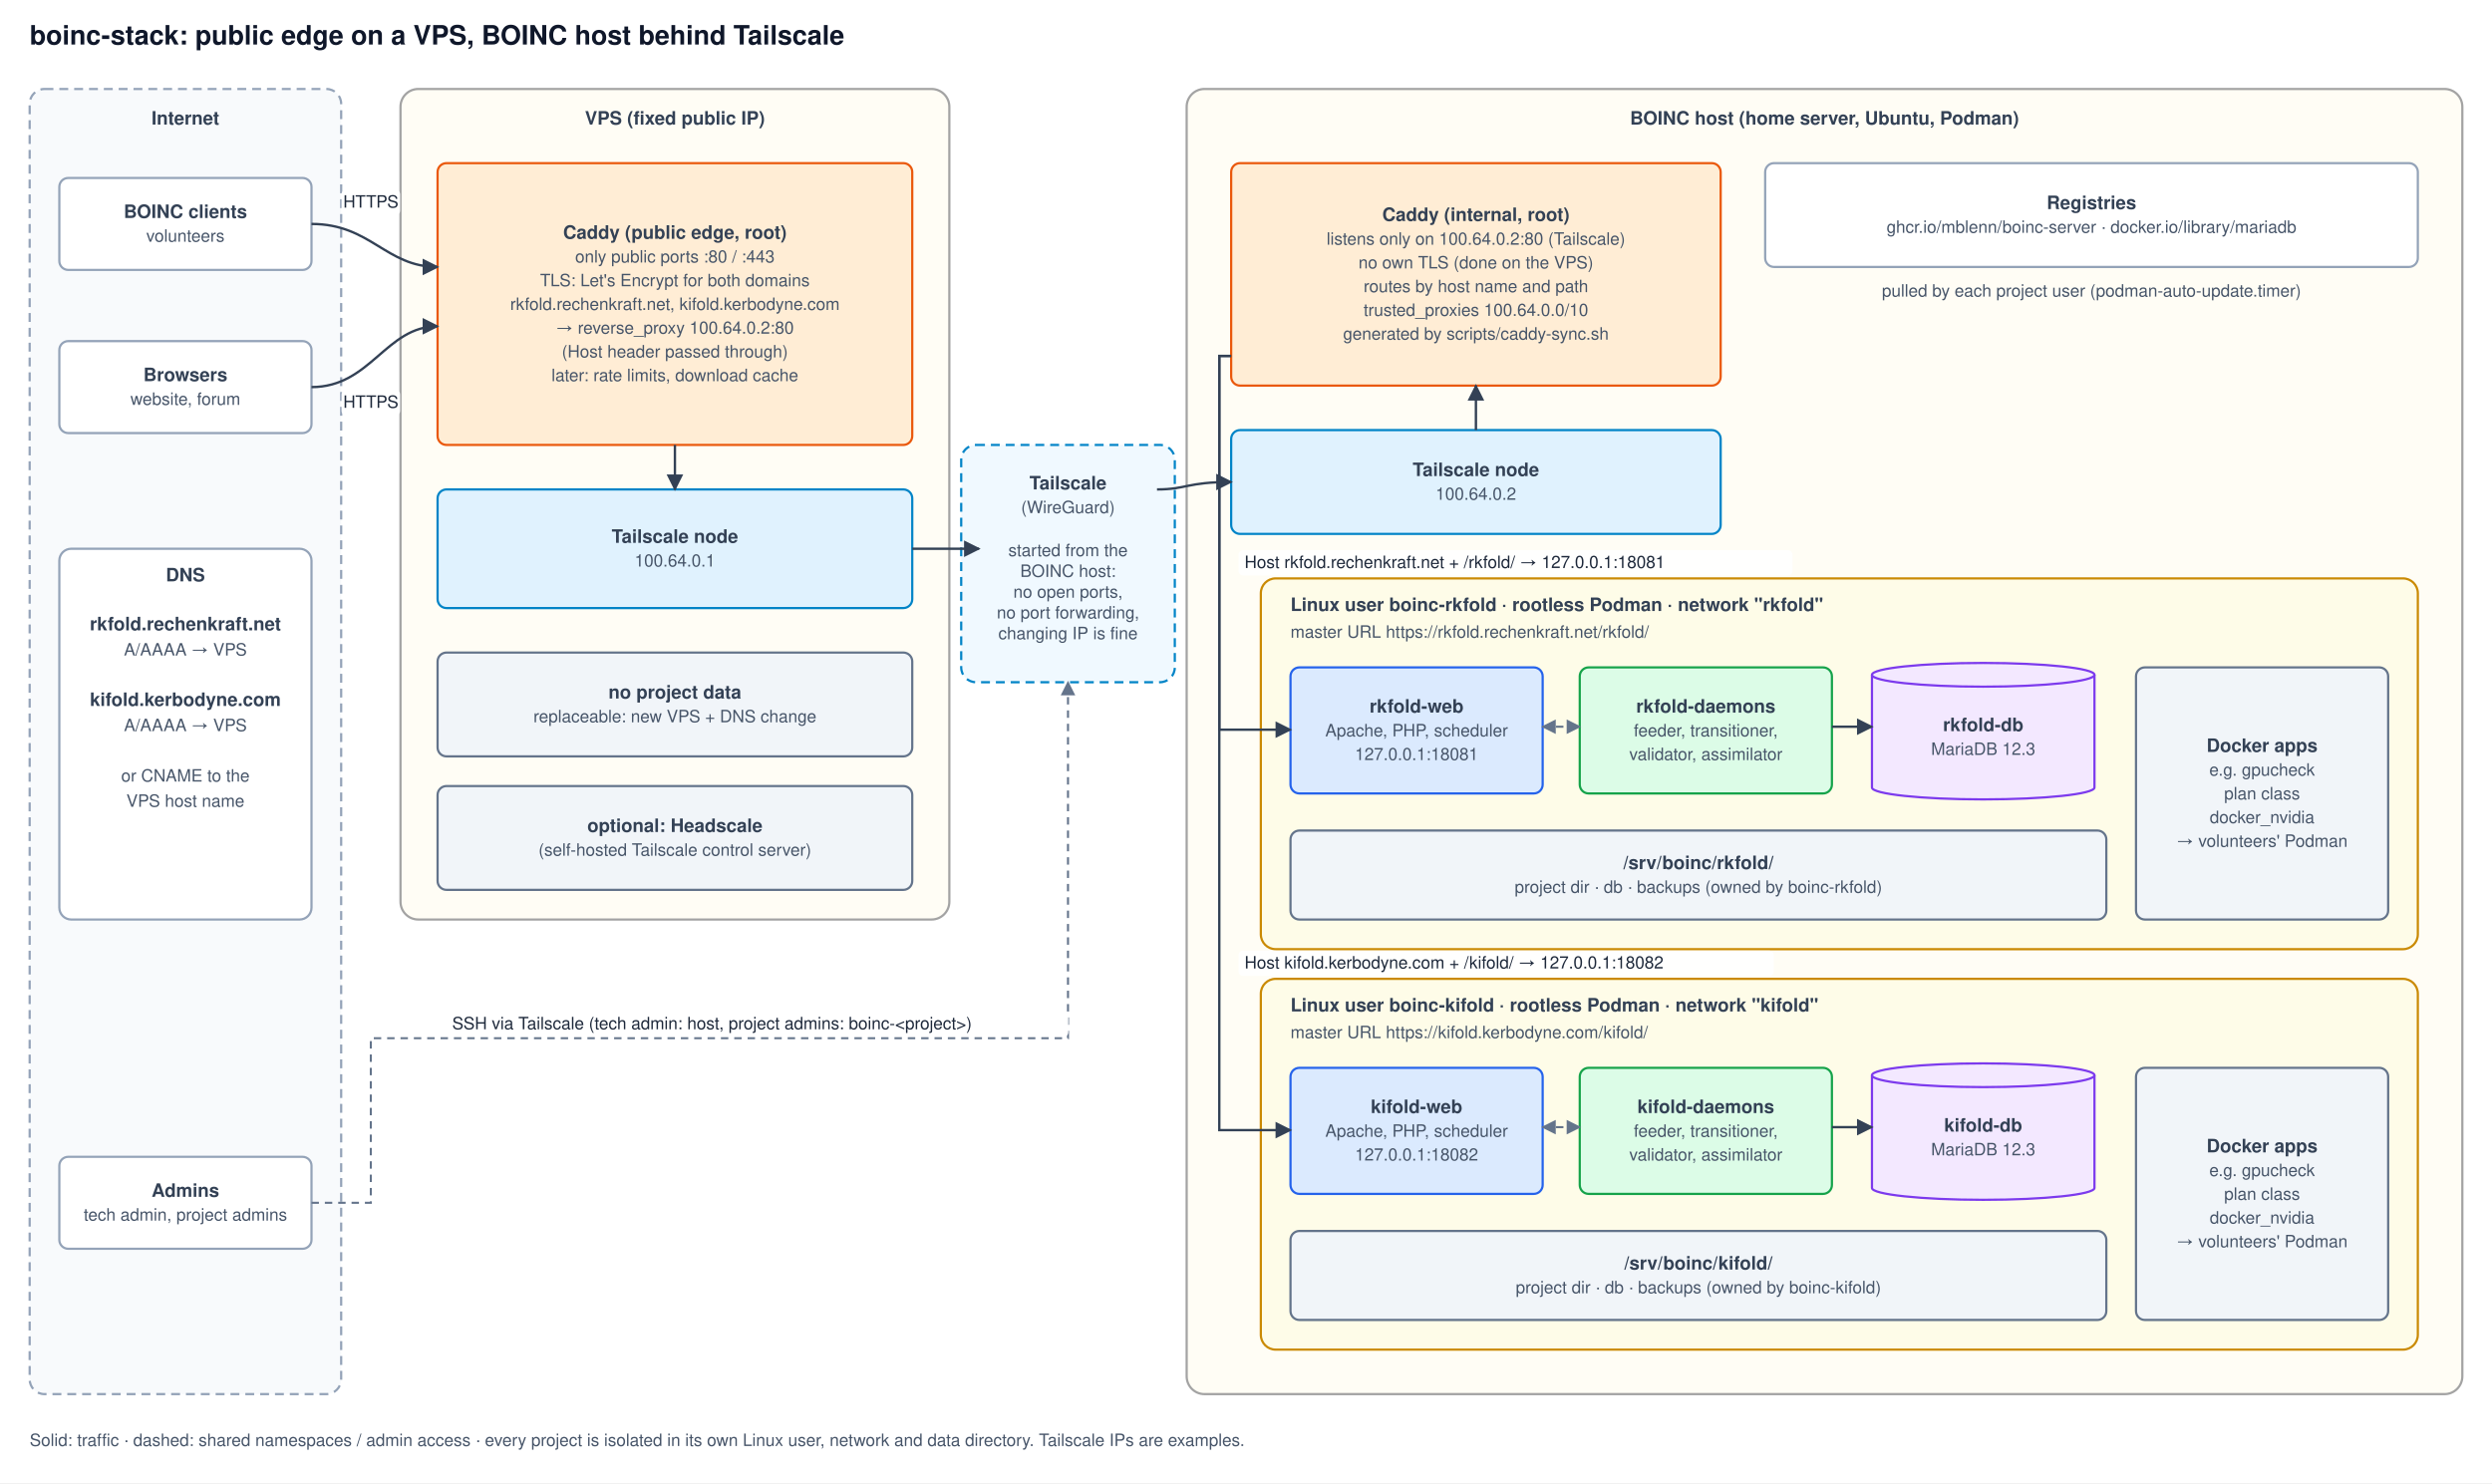
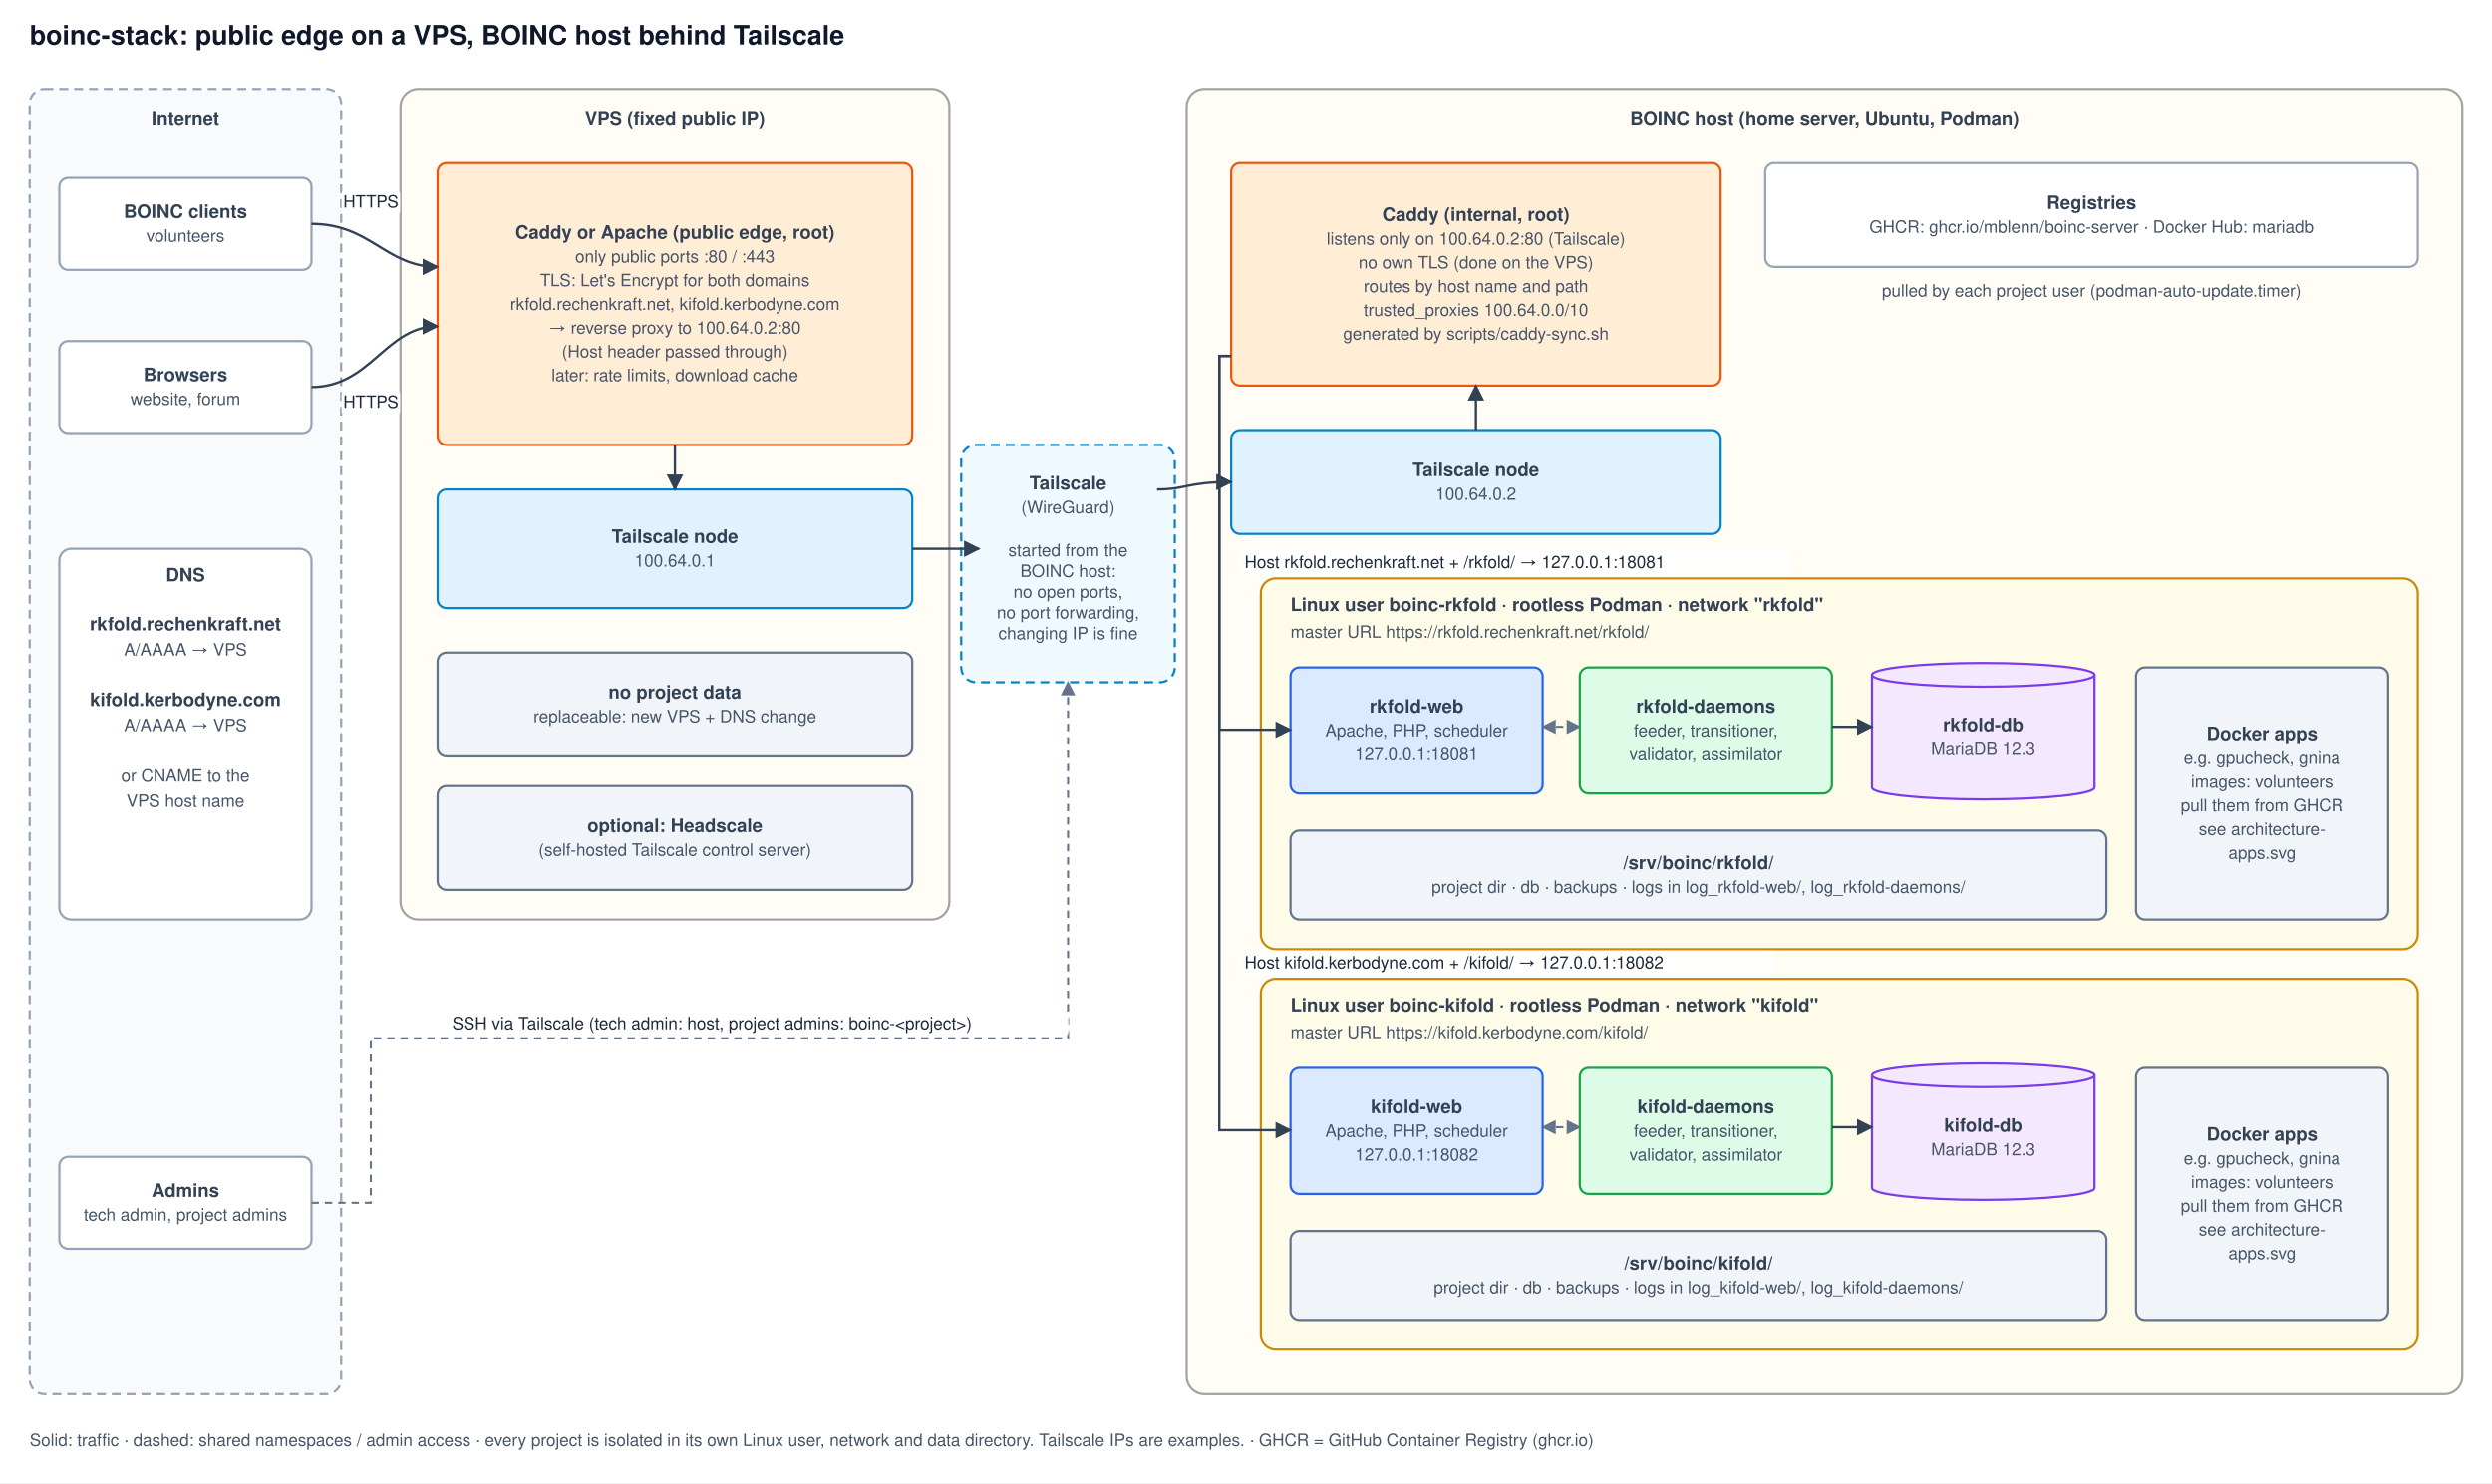
<svg xmlns="http://www.w3.org/2000/svg" width="1680" height="1000" viewBox="0 0 1680 1000" font-family="Helvetica, Arial, sans-serif" font-size="13">
  <defs>
    <marker id="ar" viewBox="0 0 10 10" refX="9" refY="5" markerWidth="7" markerHeight="7" orient="auto-start-reverse">
      <path d="M0,0 L10,5 L0,10 z" fill="#334155" />
    </marker>
    <marker id="ad" viewBox="0 0 10 10" refX="9" refY="5" markerWidth="7" markerHeight="7" orient="auto-start-reverse">
      <path d="M0,0 L10,5 L0,10 z" fill="#64748b" />
    </marker>
    <style>.t{fill:#0f172a}.s{fill:#475569;font-size:11.5px}.hs{font-weight:700;font-size:12.5px;fill:#334155}
.ln{stroke:#334155;stroke-width:1.6;fill:none}.dl{stroke:#64748b;stroke-width:1.4;fill:none;stroke-dasharray:5 4}
.lb{font-size:11.5px;fill:#1e293b}</style>
  </defs>
  <rect width="1680" height="1000" fill="#fff" />
  <text x="20" y="30" style="font-size:18px;font-weight:700;fill:#0f172a">boinc-stack: public edge on a VPS, BOINC host behind Tailscale</text>
  <rect x="20" y="60" width="210" height="880" rx="10" fill="#f8fafc" stroke="#94a3b8" stroke-width="1.5" stroke-dasharray="6 4" />
  <text x="125" y="84" text-anchor="middle" class="hs">Internet</text>
  <rect x="40" y="120" width="170" height="62" rx="6" fill="#fff" stroke="#94a3b8" stroke-width="1.5" />
  <text x="125.0" y="147.0" text-anchor="middle" class="hs">BOINC clients</text>
  <text x="125.0" y="163.0" text-anchor="middle" class="s">volunteers</text>
  <rect x="40" y="230" width="170" height="62" rx="6" fill="#fff" stroke="#94a3b8" stroke-width="1.5" />
  <text x="125.0" y="257.0" text-anchor="middle" class="hs">Browsers</text>
  <text x="125.0" y="273.0" text-anchor="middle" class="s">website, forum</text>
  <rect x="40" y="780" width="170" height="62" rx="6" fill="#fff" stroke="#94a3b8" stroke-width="1.5" />
  <text x="125.0" y="807.0" text-anchor="middle" class="hs">Admins</text>
  <text x="125.0" y="823.0" text-anchor="middle" class="s">tech admin, project admins</text>
  <rect x="40" y="370" width="170" height="250" rx="8" fill="#ffffff" stroke="#94a3b8" stroke-width="1.5" />
  <text x="125" y="392" text-anchor="middle" class="hs">DNS</text>
  <text x="125" y="425" text-anchor="middle" class="hs">rkfold.rechenkraft.net</text>
  <text x="125" y="442" text-anchor="middle" class="s">A/AAAA → VPS</text>
  <text x="125" y="476" text-anchor="middle" class="hs">kifold.kerbodyne.com</text>
  <text x="125" y="493" text-anchor="middle" class="s">A/AAAA → VPS</text>
  <text x="125" y="527" text-anchor="middle" class="s">or CNAME to the</text>
  <text x="125" y="544" text-anchor="middle" class="s">VPS host name</text>
  <rect x="270" y="60" width="370" height="560" rx="12" fill="#fffdf5" stroke="#a3a3a3" stroke-width="1.5" />
  <text x="455" y="84" text-anchor="middle" class="hs">VPS  (fixed public IP)</text>
  <rect x="295" y="110" width="320" height="190" rx="6" fill="#ffedd5" stroke="#ea580c" stroke-width="1.5" />
-   <text x="455.0" y="161.0" text-anchor="middle" class="hs">Caddy  (public edge, root)</text>
+   <text x="455.0" y="161.0" text-anchor="middle" class="hs">Caddy or Apache  (public edge, root)</text>
  <text x="455.0" y="177.0" text-anchor="middle" class="s">only public ports :80 / :443</text>
  <text x="455.0" y="193.0" text-anchor="middle" class="s">TLS: Let's Encrypt for both domains</text>
  <text x="455.0" y="209.0" text-anchor="middle" class="s">rkfold.rechenkraft.net, kifold.kerbodyne.com</text>
-   <text x="455.0" y="225.0" text-anchor="middle" class="s">→ reverse_proxy 100.64.0.2:80</text>
+   <text x="455.0" y="225.0" text-anchor="middle" class="s">→ reverse proxy to 100.64.0.2:80</text>
  <text x="455.0" y="241.0" text-anchor="middle" class="s">(Host header passed through)</text>
  <text x="455.0" y="257.0" text-anchor="middle" class="s">later: rate limits, download cache</text>
  <rect x="295" y="330" width="320" height="80" rx="6" fill="#e0f2fe" stroke="#0284c7" stroke-width="1.5" />
  <text x="455.0" y="366.0" text-anchor="middle" class="hs">Tailscale node</text>
  <text x="455.0" y="382.0" text-anchor="middle" class="s">100.64.0.1</text>
  <rect x="295" y="440" width="320" height="70" rx="6" fill="#f1f5f9" stroke="#64748b" stroke-width="1.5" />
  <text x="455.0" y="471.0" text-anchor="middle" class="hs">no project data</text>
  <text x="455.0" y="487.0" text-anchor="middle" class="s">replaceable: new VPS + DNS change</text>
  <rect x="295" y="530" width="320" height="70" rx="6" fill="#f1f5f9" stroke="#64748b" stroke-width="1.5" />
  <text x="455.0" y="561.0" text-anchor="middle" class="hs">optional: Headscale</text>
  <text x="455.0" y="577.0" text-anchor="middle" class="s">(self-hosted Tailscale control server)</text>
  <rect x="648" y="300" width="144" height="160" rx="10" fill="#f0f9ff" stroke="#0284c7" stroke-width="1.5" stroke-dasharray="6 4" />
  <text x="720" y="330" text-anchor="middle" class="hs">Tailscale</text>
  <text x="720" y="346" text-anchor="middle" class="s">(WireGuard)</text>
  <text x="720" y="375" text-anchor="middle" class="s">started from the</text>
  <text x="720" y="389" text-anchor="middle" class="s">BOINC host:</text>
  <text x="720" y="403" text-anchor="middle" class="s">no open ports,</text>
  <text x="720" y="417" text-anchor="middle" class="s">no port forwarding,</text>
  <text x="720" y="431" text-anchor="middle" class="s">changing IP is fine</text>
  <rect x="800" y="60" width="860" height="880" rx="12" fill="#fffdf5" stroke="#a3a3a3" stroke-width="1.5" />
  <text x="1230" y="84" text-anchor="middle" class="hs">BOINC host  (home server, Ubuntu, Podman)</text>
  <rect x="830" y="110" width="330" height="150" rx="6" fill="#ffedd5" stroke="#ea580c" stroke-width="1.5" />
  <text x="995.0" y="149.0" text-anchor="middle" class="hs">Caddy  (internal, root)</text>
  <text x="995.0" y="165.0" text-anchor="middle" class="s">listens only on 100.64.0.2:80 (Tailscale)</text>
  <text x="995.0" y="181.0" text-anchor="middle" class="s">no own TLS (done on the VPS)</text>
  <text x="995.0" y="197.0" text-anchor="middle" class="s">routes by host name and path</text>
  <text x="995.0" y="213.0" text-anchor="middle" class="s">trusted_proxies 100.64.0.0/10</text>
  <text x="995.0" y="229.0" text-anchor="middle" class="s">generated by scripts/caddy-sync.sh</text>
  <rect x="830" y="290" width="330" height="70" rx="6" fill="#e0f2fe" stroke="#0284c7" stroke-width="1.5" />
  <text x="995.0" y="321.0" text-anchor="middle" class="hs">Tailscale node</text>
  <text x="995.0" y="337.0" text-anchor="middle" class="s">100.64.0.2</text>
  <rect x="1190" y="110" width="440" height="70" rx="6" fill="#fff" stroke="#94a3b8" stroke-width="1.5" />
  <text x="1410.0" y="141.0" text-anchor="middle" class="hs">Registries</text>
-   <text x="1410.0" y="157.0" text-anchor="middle" class="s">ghcr.io/mblenn/boinc-server · docker.io/library/mariadb</text>
+   <text x="1410.0" y="157.0" text-anchor="middle" class="s">GHCR: ghcr.io/mblenn/boinc-server · Docker Hub: mariadb</text>
  <text x="1410" y="200" text-anchor="middle" class="s">pulled by each project user (podman-auto-update.timer)</text>
  <rect x="850" y="390" width="780" height="250" rx="10" fill="#fefce8" stroke="#ca8a04" stroke-width="1.5" />
  <text x="870" y="412" text-anchor="start" class="hs">Linux user boinc-rkfold  ·  rootless Podman  ·  network "rkfold"</text>
  <text x="870" y="430" class="s">master URL https://rkfold.rechenkraft.net/rkfold/</text>
  <rect x="870" y="450" width="170" height="85" rx="6" fill="#dbeafe" stroke="#2563eb" stroke-width="1.5" />
  <text x="955.0" y="480.5" text-anchor="middle" class="hs">rkfold-web</text>
  <text x="955.0" y="496.5" text-anchor="middle" class="s">Apache, PHP, scheduler</text>
  <text x="955.0" y="512.5" text-anchor="middle" class="s">127.0.0.1:18081</text>
  <rect x="1065" y="450" width="170" height="85" rx="6" fill="#dcfce7" stroke="#16a34a" stroke-width="1.5" />
  <text x="1150.0" y="480.5" text-anchor="middle" class="hs">rkfold-daemons</text>
  <text x="1150.0" y="496.5" text-anchor="middle" class="s">feeder, transitioner,</text>
  <text x="1150.0" y="512.5" text-anchor="middle" class="s">validator, assimilator</text>
  <path d="M1262,455 v76 a75.0,8 0 0 0 150,0 v-76" fill="#f3e8ff" stroke="#7c3aed" stroke-width="1.5" />
  <ellipse cx="1337.0" cy="455" rx="75.0" ry="8" fill="#f3e8ff" stroke="#7c3aed" stroke-width="1.5" />
  <text x="1337.0" y="493.0" text-anchor="middle" class="hs">rkfold-db</text>
  <text x="1337.0" y="509.0" text-anchor="middle" class="s">MariaDB 12.3</text>
  <path d="M1040,490 H1065" class="dl" marker-end="url(#ad)" marker-start="url(#ad)" />
  <path d="M1235,490 H1262" class="ln" marker-end="url(#ar)" />
  <rect x="870" y="560" width="550" height="60" rx="6" fill="#f1f5f9" stroke="#64748b" stroke-width="1.5" />
  <text x="1145.0" y="586.0" text-anchor="middle" class="hs">/srv/boinc/rkfold/</text>
-   <text x="1145.0" y="602.0" text-anchor="middle" class="s">project dir · db · backups (owned by boinc-rkfold)</text>
+   <text x="1145.0" y="602.0" text-anchor="middle" class="s">project dir · db · backups · logs in log_rkfold-web/, log_rkfold-daemons/</text>
  <rect x="1440" y="450" width="170" height="170" rx="6" fill="#f1f5f9" stroke="#64748b" stroke-width="1.5" />
-   <text x="1525.0" y="507.0" text-anchor="middle" class="hs">Docker apps</text>
-   <text x="1525.0" y="523.0" text-anchor="middle" class="s">e.g. gpucheck</text>
-   <text x="1525.0" y="539.0" text-anchor="middle" class="s">plan class</text>
-   <text x="1525.0" y="555.0" text-anchor="middle" class="s">docker_nvidia</text>
-   <text x="1525.0" y="571.0" text-anchor="middle" class="s">→ volunteers' Podman</text>
+   <text x="1525.0" y="499.0" text-anchor="middle" class="hs">Docker apps</text>
+   <text x="1525.0" y="515.0" text-anchor="middle" class="s">e.g. gpucheck, gnina</text>
+   <text x="1525.0" y="531.0" text-anchor="middle" class="s">images: volunteers</text>
+   <text x="1525.0" y="547.0" text-anchor="middle" class="s">pull them from GHCR</text>
+   <text x="1525.0" y="563.0" text-anchor="middle" class="s">see architecture-</text>
+   <text x="1525.0" y="579.0" text-anchor="middle" class="s">apps.svg</text>
  <path d="M830,240 H822 V492 H870" class="ln" marker-end="url(#ar)" />
  <rect x="835" y="371" width="373.4" height="17" rx="3" fill="#fff" opacity="0.93" />
  <text x="839" y="383" text-anchor="start" class="lb">Host rkfold.rechenkraft.net + /rkfold/  →  127.0.0.1:18081</text>
  <rect x="850" y="660" width="780" height="250" rx="10" fill="#fefce8" stroke="#ca8a04" stroke-width="1.5" />
  <text x="870" y="682" text-anchor="start" class="hs">Linux user boinc-kifold  ·  rootless Podman  ·  network "kifold"</text>
  <text x="870" y="700" class="s">master URL https://kifold.kerbodyne.com/kifold/</text>
  <rect x="870" y="720" width="170" height="85" rx="6" fill="#dbeafe" stroke="#2563eb" stroke-width="1.5" />
  <text x="955.0" y="750.5" text-anchor="middle" class="hs">kifold-web</text>
  <text x="955.0" y="766.5" text-anchor="middle" class="s">Apache, PHP, scheduler</text>
  <text x="955.0" y="782.5" text-anchor="middle" class="s">127.0.0.1:18082</text>
  <rect x="1065" y="720" width="170" height="85" rx="6" fill="#dcfce7" stroke="#16a34a" stroke-width="1.5" />
  <text x="1150.0" y="750.5" text-anchor="middle" class="hs">kifold-daemons</text>
  <text x="1150.0" y="766.5" text-anchor="middle" class="s">feeder, transitioner,</text>
  <text x="1150.0" y="782.5" text-anchor="middle" class="s">validator, assimilator</text>
  <path d="M1262,725 v76 a75.0,8 0 0 0 150,0 v-76" fill="#f3e8ff" stroke="#7c3aed" stroke-width="1.5" />
  <ellipse cx="1337.0" cy="725" rx="75.0" ry="8" fill="#f3e8ff" stroke="#7c3aed" stroke-width="1.5" />
  <text x="1337.0" y="763.0" text-anchor="middle" class="hs">kifold-db</text>
  <text x="1337.0" y="779.0" text-anchor="middle" class="s">MariaDB 12.3</text>
  <path d="M1040,760 H1065" class="dl" marker-end="url(#ad)" marker-start="url(#ad)" />
  <path d="M1235,760 H1262" class="ln" marker-end="url(#ar)" />
  <rect x="870" y="830" width="550" height="60" rx="6" fill="#f1f5f9" stroke="#64748b" stroke-width="1.5" />
  <text x="1145.0" y="856.0" text-anchor="middle" class="hs">/srv/boinc/kifold/</text>
-   <text x="1145.0" y="872.0" text-anchor="middle" class="s">project dir · db · backups (owned by boinc-kifold)</text>
+   <text x="1145.0" y="872.0" text-anchor="middle" class="s">project dir · db · backups · logs in log_kifold-web/, log_kifold-daemons/</text>
  <rect x="1440" y="720" width="170" height="170" rx="6" fill="#f1f5f9" stroke="#64748b" stroke-width="1.5" />
-   <text x="1525.0" y="777.0" text-anchor="middle" class="hs">Docker apps</text>
-   <text x="1525.0" y="793.0" text-anchor="middle" class="s">e.g. gpucheck</text>
-   <text x="1525.0" y="809.0" text-anchor="middle" class="s">plan class</text>
-   <text x="1525.0" y="825.0" text-anchor="middle" class="s">docker_nvidia</text>
-   <text x="1525.0" y="841.0" text-anchor="middle" class="s">→ volunteers' Podman</text>
+   <text x="1525.0" y="769.0" text-anchor="middle" class="hs">Docker apps</text>
+   <text x="1525.0" y="785.0" text-anchor="middle" class="s">e.g. gpucheck, gnina</text>
+   <text x="1525.0" y="801.0" text-anchor="middle" class="s">images: volunteers</text>
+   <text x="1525.0" y="817.0" text-anchor="middle" class="s">pull them from GHCR</text>
+   <text x="1525.0" y="833.0" text-anchor="middle" class="s">see architecture-</text>
+   <text x="1525.0" y="849.0" text-anchor="middle" class="s">apps.svg</text>
  <path d="M830,240 H822 V762 H870" class="ln" marker-end="url(#ar)" />
  <rect x="835" y="641" width="360.8" height="17" rx="3" fill="#fff" opacity="0.93" />
  <text x="839" y="653" text-anchor="start" class="lb">Host kifold.kerbodyne.com + /kifold/  →  127.0.0.1:18082</text>
  <path d="M210,151 C250,151 260,180 295,180" class="ln" marker-end="url(#ar)" />
  <rect x="230.25" y="128" width="39.5" height="17" rx="3" fill="#fff" opacity="0.93" />
  <text x="250" y="140" text-anchor="middle" class="lb">HTTPS</text>
  <path d="M210,261 C250,261 260,220 295,220" class="ln" marker-end="url(#ar)" />
  <rect x="230.25" y="263" width="39.5" height="17" rx="3" fill="#fff" opacity="0.93" />
  <text x="250" y="275" text-anchor="middle" class="lb">HTTPS</text>
  <path d="M455,300 V330" class="ln" marker-end="url(#ar)" />
  <path d="M615,370 H660" class="ln" marker-end="url(#ar)" />
  <path d="M780,330 C800,330 800,325 830,325" class="ln" marker-end="url(#ar)" />
  <path d="M995,290 V260" class="ln" marker-end="url(#ar)" />
  <path d="M210,811 H250 V700 H720 V460" class="dl" marker-end="url(#ad)" />
  <rect x="239.75" y="682" width="480.5" height="17" rx="3" fill="#fff" opacity="0.93" />
  <text x="480" y="694" text-anchor="middle" class="lb">SSH via Tailscale (tech admin: host, project admins: boinc-&lt;project&gt;)</text>
-   <text x="20" y="975" class="s">Solid: traffic · dashed: shared namespaces / admin access · every project is isolated in its own Linux user, network and data directory. Tailscale IPs are examples.</text>
+   <text x="20" y="975" class="s">Solid: traffic · dashed: shared namespaces / admin access · every project is isolated in its own Linux user, network and data directory. Tailscale IPs are examples. · GHCR = GitHub Container Registry (ghcr.io)</text>
</svg>
